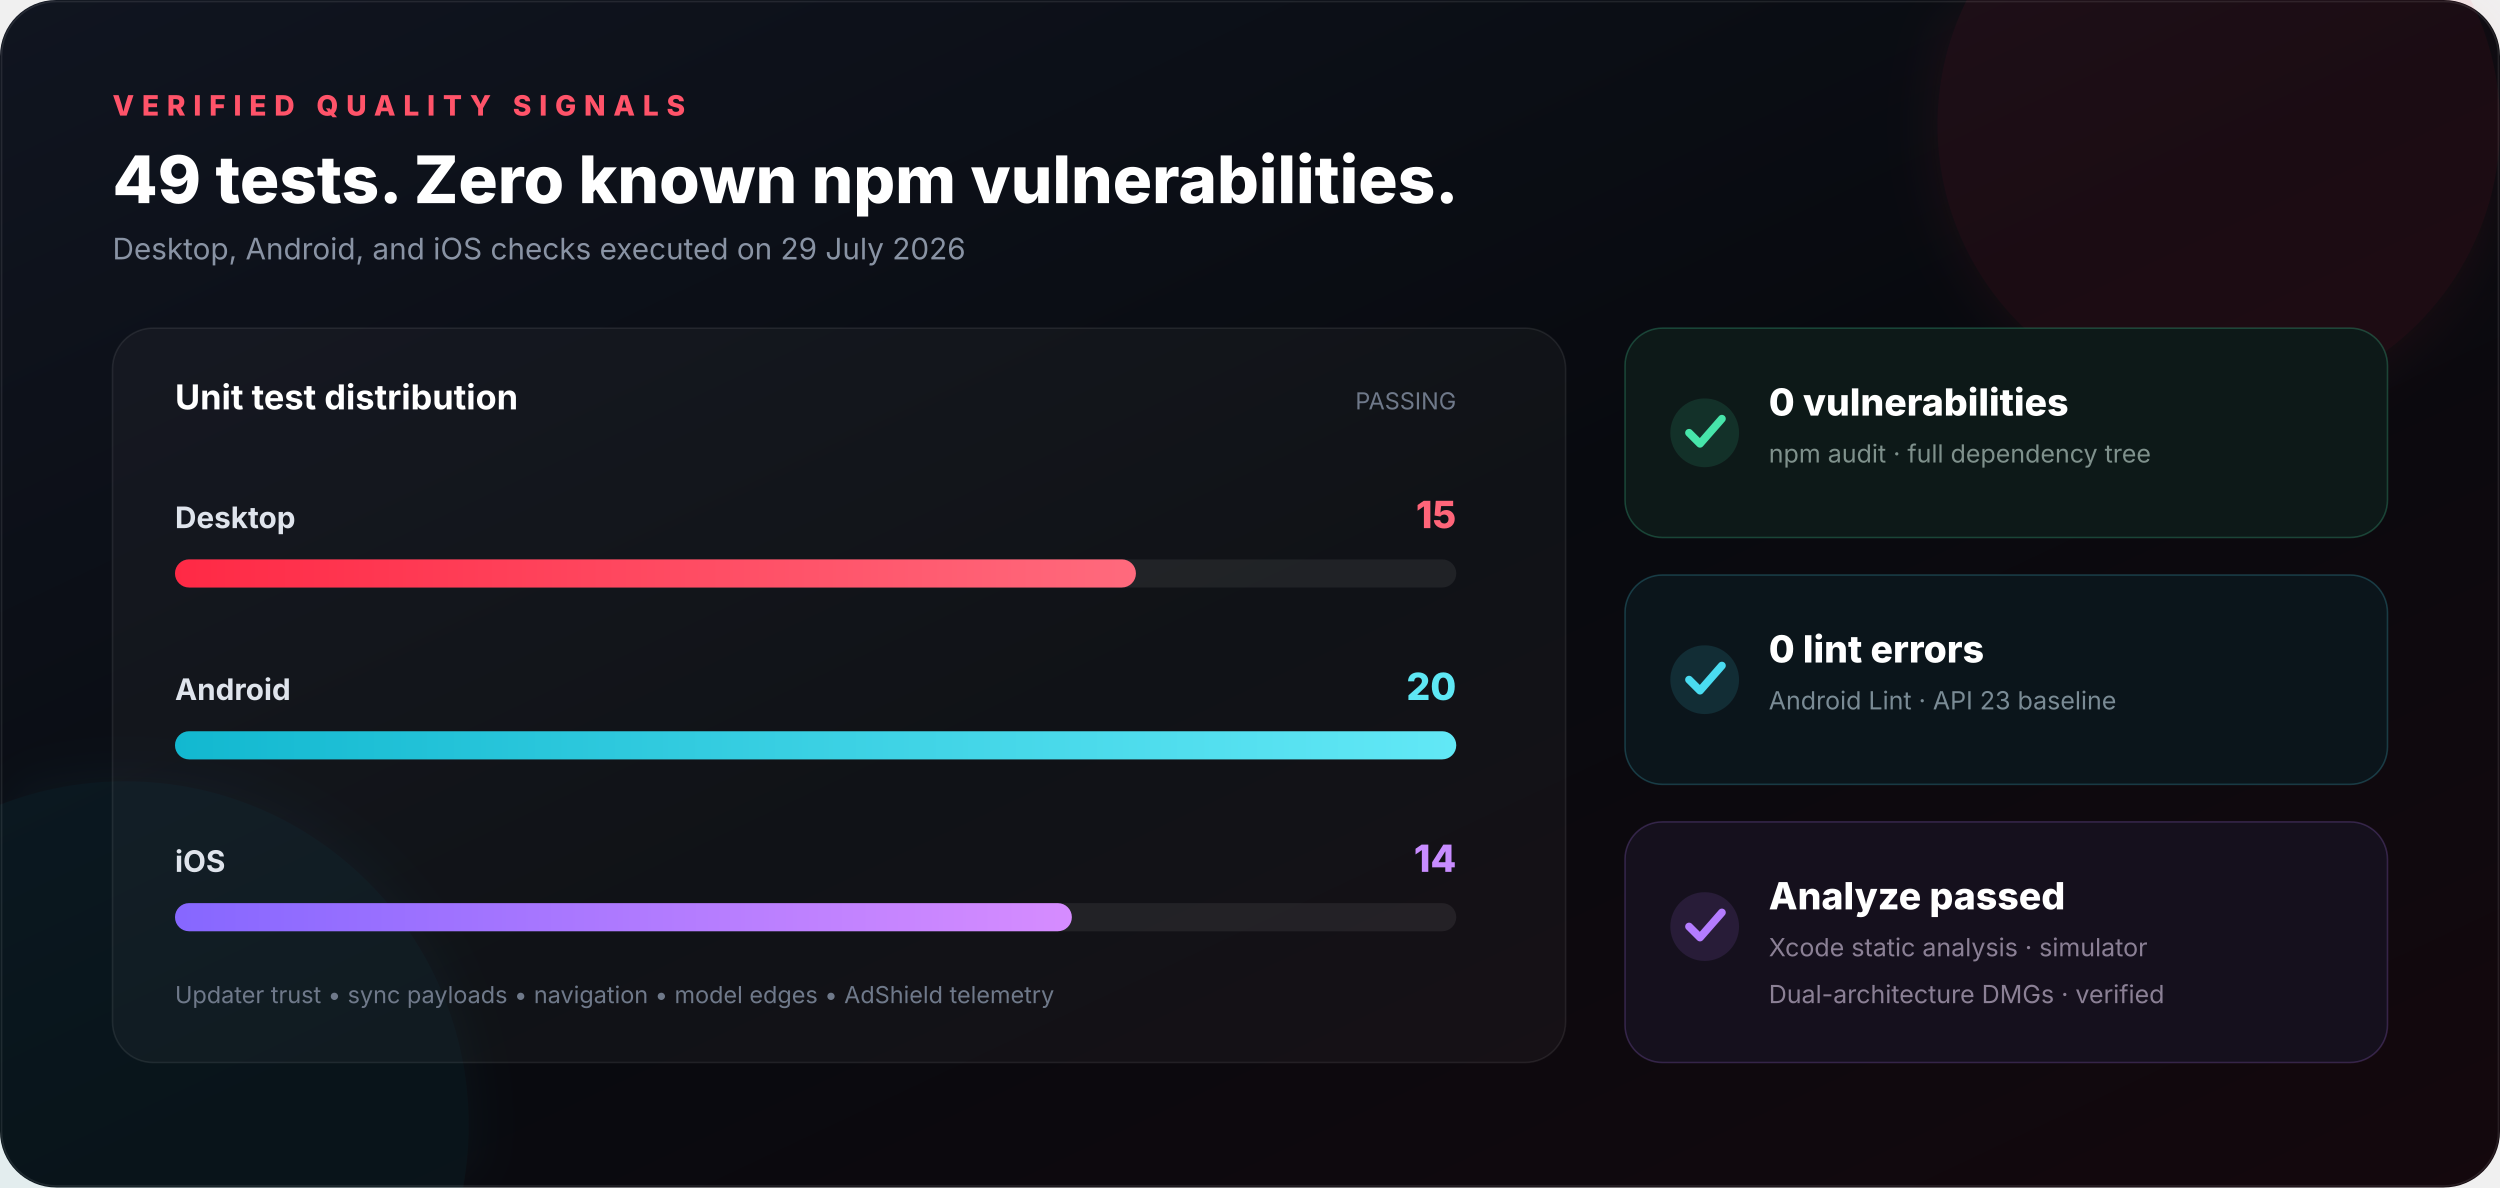
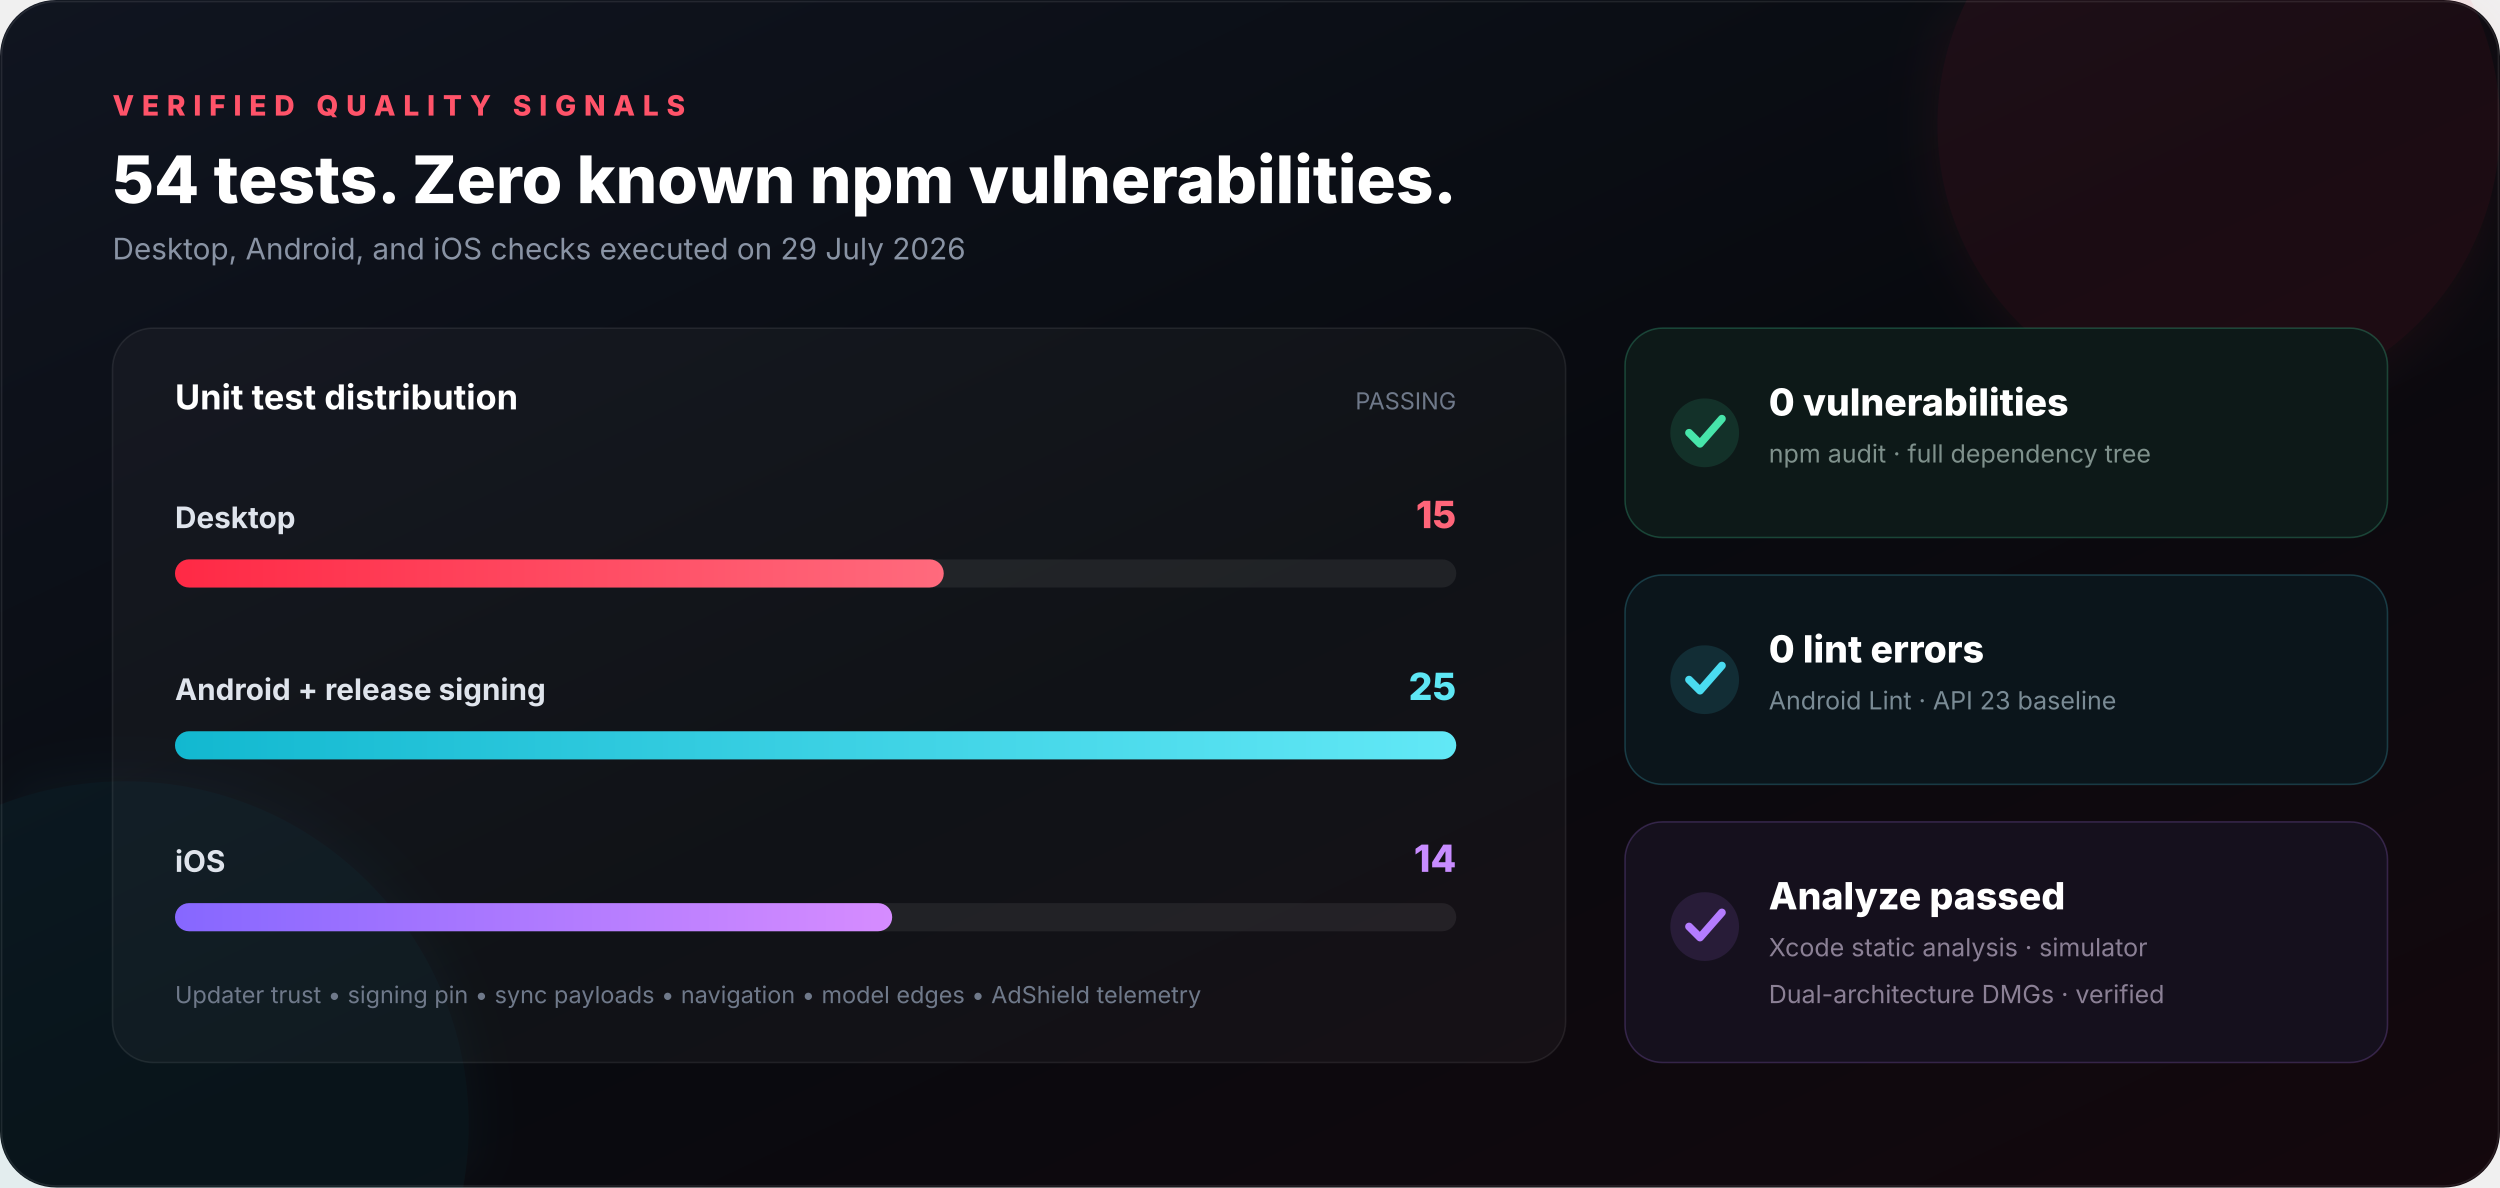
<svg xmlns="http://www.w3.org/2000/svg" width="1600" height="760" viewBox="0 0 1600 760" role="img" aria-labelledby="title desc">
  <defs>
    <linearGradient id="bg" x1="0" y1="0" x2="1" y2="1">
      <stop offset="0" stop-color="#101520" />
      <stop offset="0.52" stop-color="#080a0f" />
      <stop offset="1" stop-color="#14080d" />
    </linearGradient>
    <linearGradient id="red" x1="0" y1="0" x2="1" y2="0">
      <stop offset="0" stop-color="#ff2945" />
      <stop offset="1" stop-color="#ff6a7d" />
    </linearGradient>
    <linearGradient id="cyan" x1="0" y1="0" x2="1" y2="0">
      <stop offset="0" stop-color="#12b8d0" />
      <stop offset="1" stop-color="#62e8f6" />
    </linearGradient>
    <linearGradient id="violet" x1="0" y1="0" x2="1" y2="0">
      <stop offset="0" stop-color="#8667ff" />
      <stop offset="1" stop-color="#d68cff" />
    </linearGradient>
    <filter id="glow" x="-30%" y="-30%" width="160%" height="160%">
      <feGaussianBlur stdDeviation="18" result="blur" />
      <feMerge>
        <feMergeNode in="blur" />
        <feMergeNode in="SourceGraphic" />
      </feMerge>
    </filter>
  </defs>
  <rect width="1600" height="760" rx="36" fill="url(#bg)" />
  <circle cx="1420" cy="80" r="180" fill="#ff2945" opacity=".08" filter="url(#glow)" />
  <circle cx="80" cy="720" r="220" fill="#12b8d0" opacity=".06" filter="url(#glow)" />
  <rect x="1" y="1" width="1598" height="758" rx="35" fill="none" stroke="#ffffff" stroke-opacity=".09" />
  <text x="72" y="74" fill="#ff5369" font-family="Inter, -apple-system, BlinkMacSystemFont, Segoe UI, sans-serif" font-size="18" font-weight="800" letter-spacing="5">VERIFIED QUALITY SIGNALS</text>
-   <text x="72" y="130" fill="#ffffff" font-family="Inter, -apple-system, BlinkMacSystemFont, Segoe UI, sans-serif" font-size="42" font-weight="800">49 tests. Zero known npm vulnerabilities.</text>
+   <text x="72" y="130" fill="#ffffff" font-family="Inter, -apple-system, BlinkMacSystemFont, Segoe UI, sans-serif" font-size="42" font-weight="800">54 tests. Zero known npm vulnerabilities.</text>
  <text x="72" y="166" fill="#8993a4" font-family="Inter, -apple-system, BlinkMacSystemFont, Segoe UI, sans-serif" font-size="19">Desktop, Android, and iOS checks executed on 29 July 2026</text>
  <rect x="72" y="210" width="930" height="470" rx="26" fill="#ffffff" fill-opacity=".035" stroke="#ffffff" stroke-opacity=".08" />
  <text x="112" y="262" fill="#ffffff" font-family="Inter, -apple-system, BlinkMacSystemFont, Segoe UI, sans-serif" font-size="22" font-weight="700">Unit test distribution</text>
  <text x="932" y="262" text-anchor="end" fill="#6f798a" font-family="Inter, -apple-system, BlinkMacSystemFont, Segoe UI, sans-serif" font-size="15">PASSING</text>
  <text x="112" y="338" fill="#dfe4ec" font-family="Inter, -apple-system, BlinkMacSystemFont, Segoe UI, sans-serif" font-size="19" font-weight="650">Desktop</text>
  <text x="932" y="338" text-anchor="end" fill="#ff6579" font-family="Inter, -apple-system, BlinkMacSystemFont, Segoe UI, sans-serif" font-size="24" font-weight="800">15</text>
  <rect x="112" y="358" width="820" height="18" rx="9" fill="#ffffff" fill-opacity=".07" />
-   <rect x="112" y="358" width="615" height="18" rx="9" fill="url(#red)" />
-   <text x="112" y="448" fill="#dfe4ec" font-family="Inter, -apple-system, BlinkMacSystemFont, Segoe UI, sans-serif" font-size="19" font-weight="650">Android</text>
-   <text x="932" y="448" text-anchor="end" fill="#5ee7f4" font-family="Inter, -apple-system, BlinkMacSystemFont, Segoe UI, sans-serif" font-size="24" font-weight="800">20</text>
+   <rect x="112" y="358" width="492" height="18" rx="9" fill="url(#red)" />
+   <text x="112" y="448" fill="#dfe4ec" font-family="Inter, -apple-system, BlinkMacSystemFont, Segoe UI, sans-serif" font-size="19" font-weight="650">Android + release signing</text>
+   <text x="932" y="448" text-anchor="end" fill="#5ee7f4" font-family="Inter, -apple-system, BlinkMacSystemFont, Segoe UI, sans-serif" font-size="24" font-weight="800">25</text>
  <rect x="112" y="468" width="820" height="18" rx="9" fill="#ffffff" fill-opacity=".07" />
  <rect x="112" y="468" width="820" height="18" rx="9" fill="url(#cyan)" />
  <text x="112" y="558" fill="#dfe4ec" font-family="Inter, -apple-system, BlinkMacSystemFont, Segoe UI, sans-serif" font-size="19" font-weight="650">iOS</text>
  <text x="932" y="558" text-anchor="end" fill="#c88cff" font-family="Inter, -apple-system, BlinkMacSystemFont, Segoe UI, sans-serif" font-size="24" font-weight="800">14</text>
  <rect x="112" y="578" width="820" height="18" rx="9" fill="#ffffff" fill-opacity=".07" />
-   <rect x="112" y="578" width="574" height="18" rx="9" fill="url(#violet)" />
-   <text x="112" y="642" fill="#6f798a" font-family="Inter, -apple-system, BlinkMacSystemFont, Segoe UI, sans-serif" font-size="15">Updater trust • sync payloads • navigation • model edges • AdShield telemetry</text>
+   <rect x="112" y="578" width="459" height="18" rx="9" fill="url(#violet)" />
+   <text x="112" y="642" fill="#6f798a" font-family="Inter, -apple-system, BlinkMacSystemFont, Segoe UI, sans-serif" font-size="15">Updater trust • signing pin • sync payloads • navigation • model edges • AdShield telemetry</text>
  <g font-family="Inter, -apple-system, BlinkMacSystemFont, Segoe UI, sans-serif">
    <rect x="1040" y="210" width="488" height="134" rx="24" fill="#0d1918" stroke="#47e5aa" stroke-opacity=".24" />
    <circle cx="1091" cy="277" r="22" fill="#47e5aa" fill-opacity=".12" />
    <path d="M1081 277l7 7 14-16" fill="none" stroke="#47e5aa" stroke-width="5" stroke-linecap="round" stroke-linejoin="round" />
    <text x="1132" y="266" fill="#ffffff" font-size="24" font-weight="800">0 vulnerabilities</text>
    <text x="1132" y="296" fill="#7f918c" font-size="16">npm audit · full dependency tree</text>
    <rect x="1040" y="368" width="488" height="134" rx="24" fill="#0b151b" stroke="#4adcf1" stroke-opacity=".22" />
    <circle cx="1091" cy="435" r="22" fill="#4adcf1" fill-opacity=".12" />
    <path d="M1081 435l7 7 14-16" fill="none" stroke="#4adcf1" stroke-width="5" stroke-linecap="round" stroke-linejoin="round" />
    <text x="1132" y="424" fill="#ffffff" font-size="24" font-weight="800">0 lint errors</text>
    <text x="1132" y="454" fill="#7a8b95" font-size="16">Android Lint · API 23 baseline</text>
    <rect x="1040" y="526" width="488" height="154" rx="24" fill="#15101d" stroke="#b47cff" stroke-opacity=".22" />
    <circle cx="1091" cy="593" r="22" fill="#b47cff" fill-opacity=".12" />
    <path d="M1081 593l7 7 14-16" fill="none" stroke="#b47cff" stroke-width="5" stroke-linecap="round" stroke-linejoin="round" />
    <text x="1132" y="582" fill="#ffffff" font-size="24" font-weight="800">Analyze passed</text>
    <text x="1132" y="612" fill="#8b8095" font-size="16">Xcode static analysis · simulator</text>
    <text x="1132" y="642" fill="#8b8095" font-size="16">Dual-architecture DMGs · verified</text>
  </g>
</svg>
